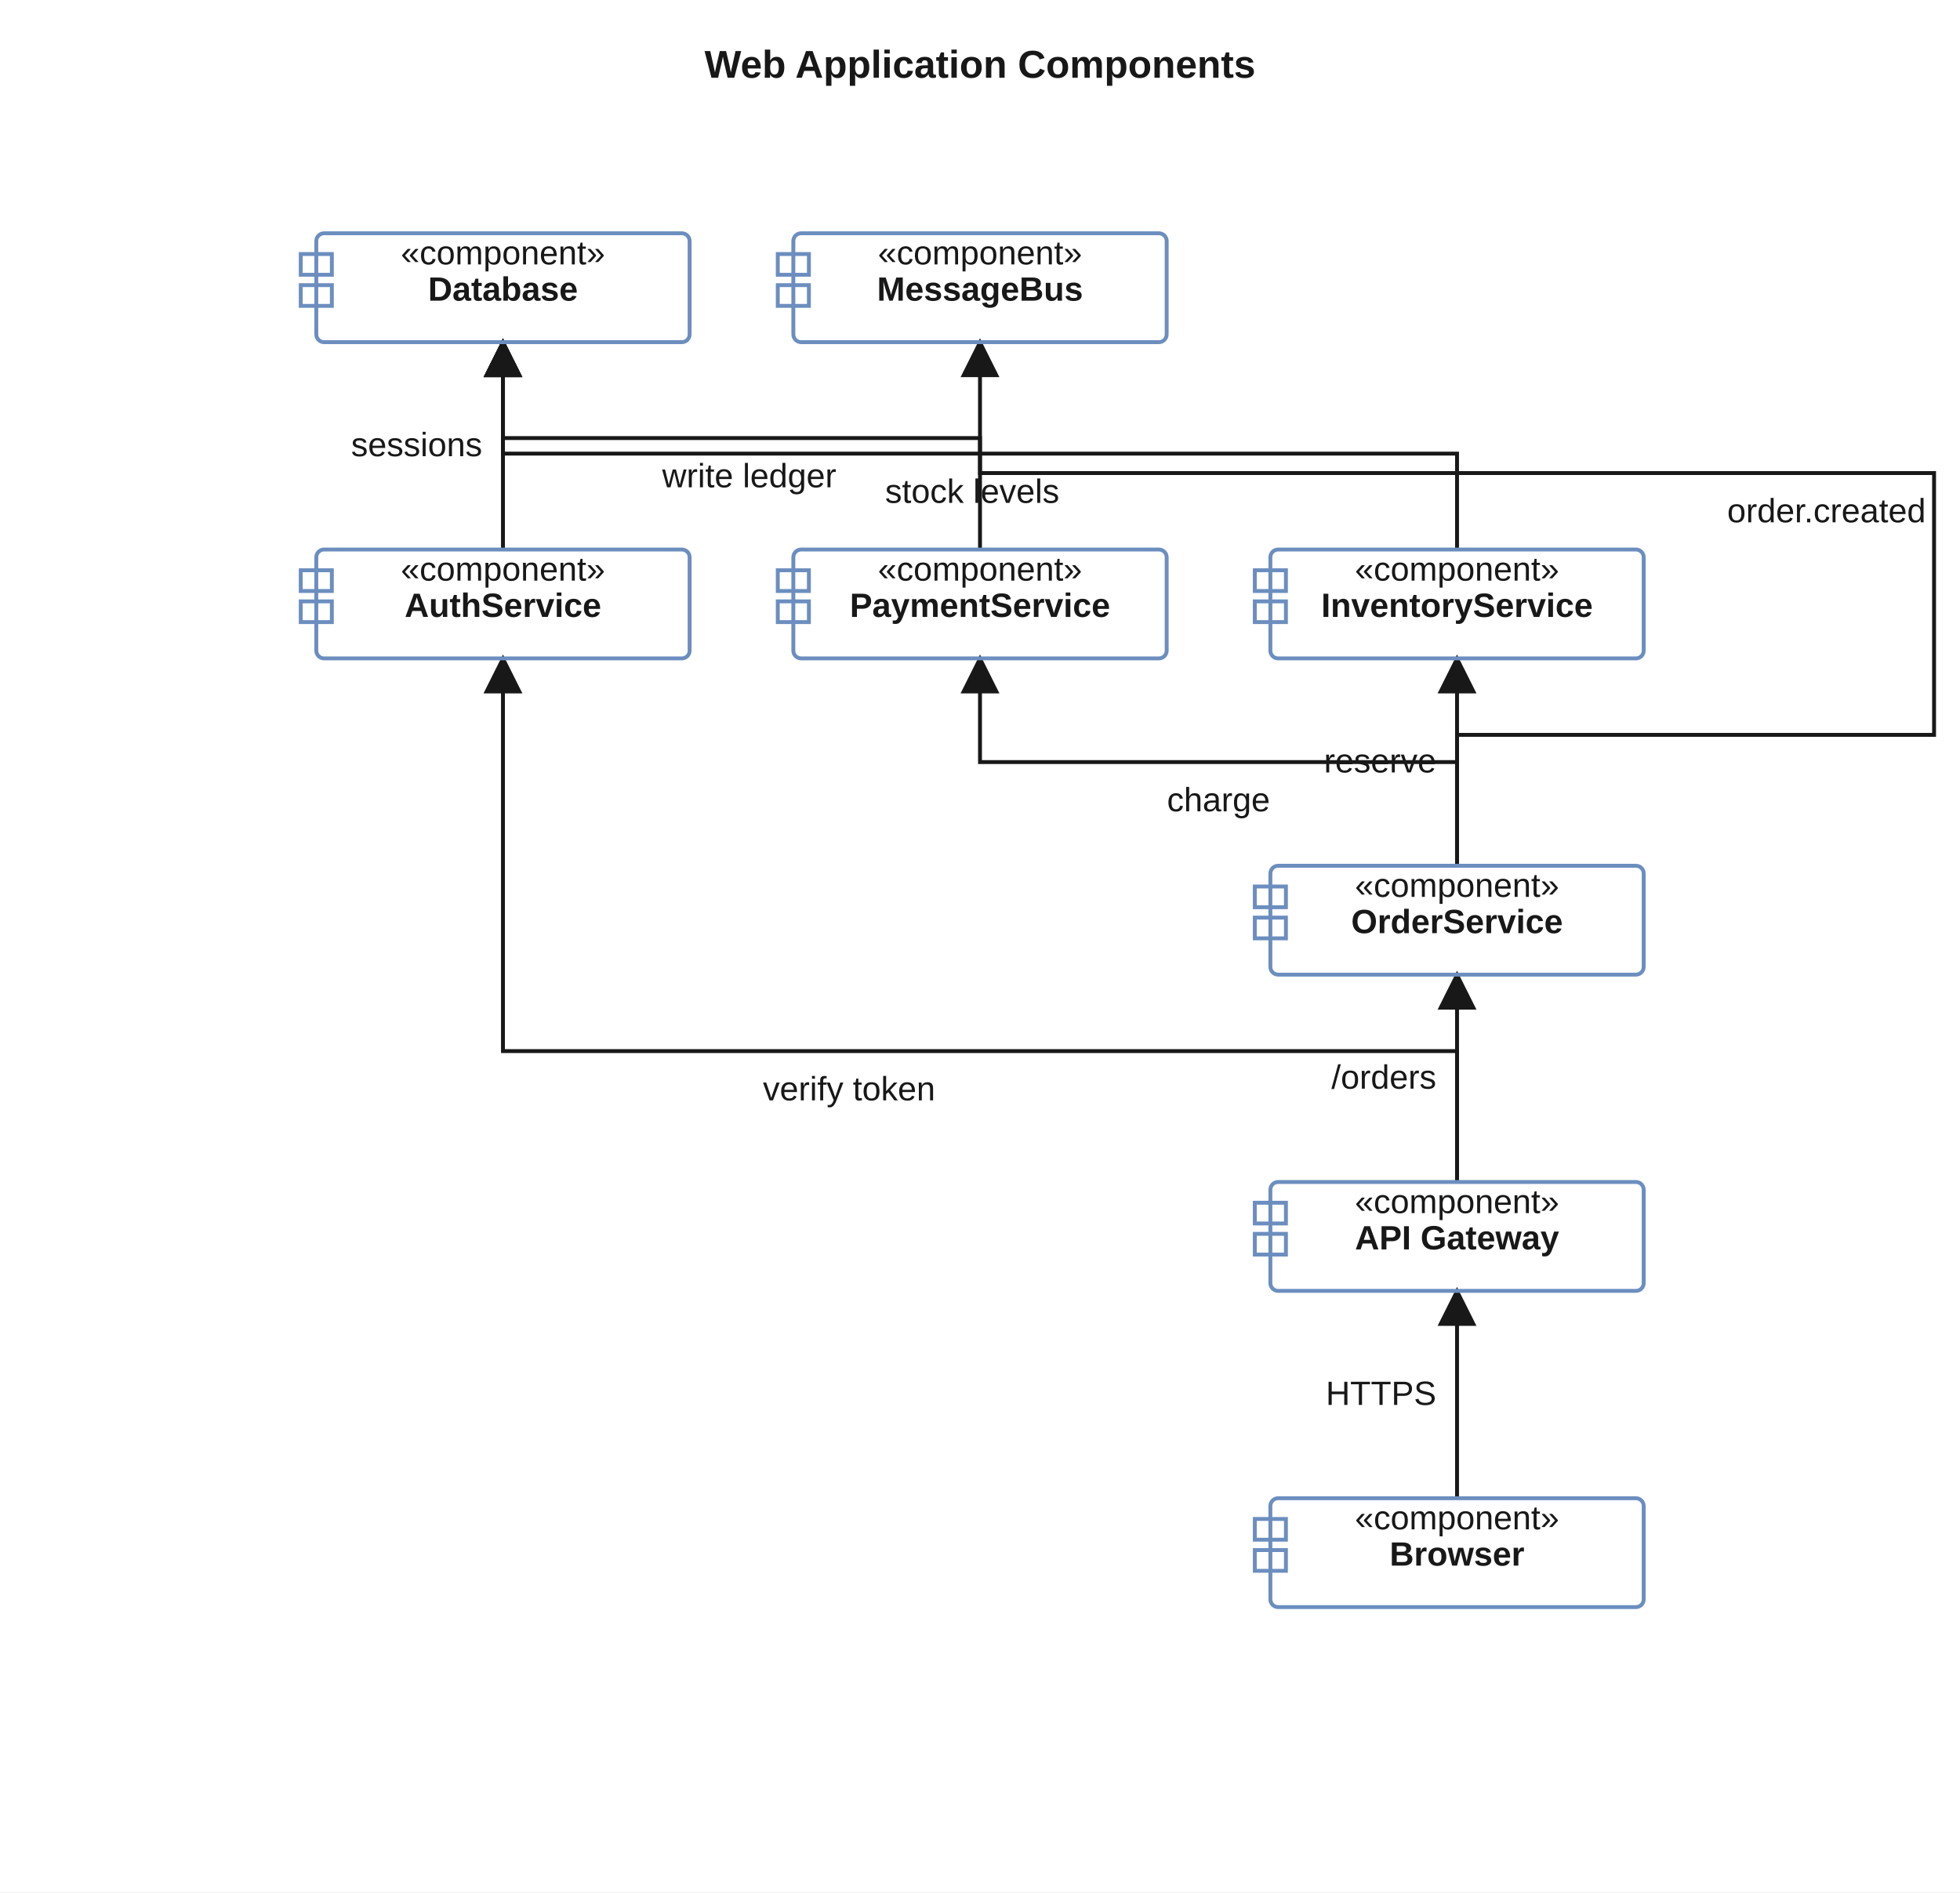
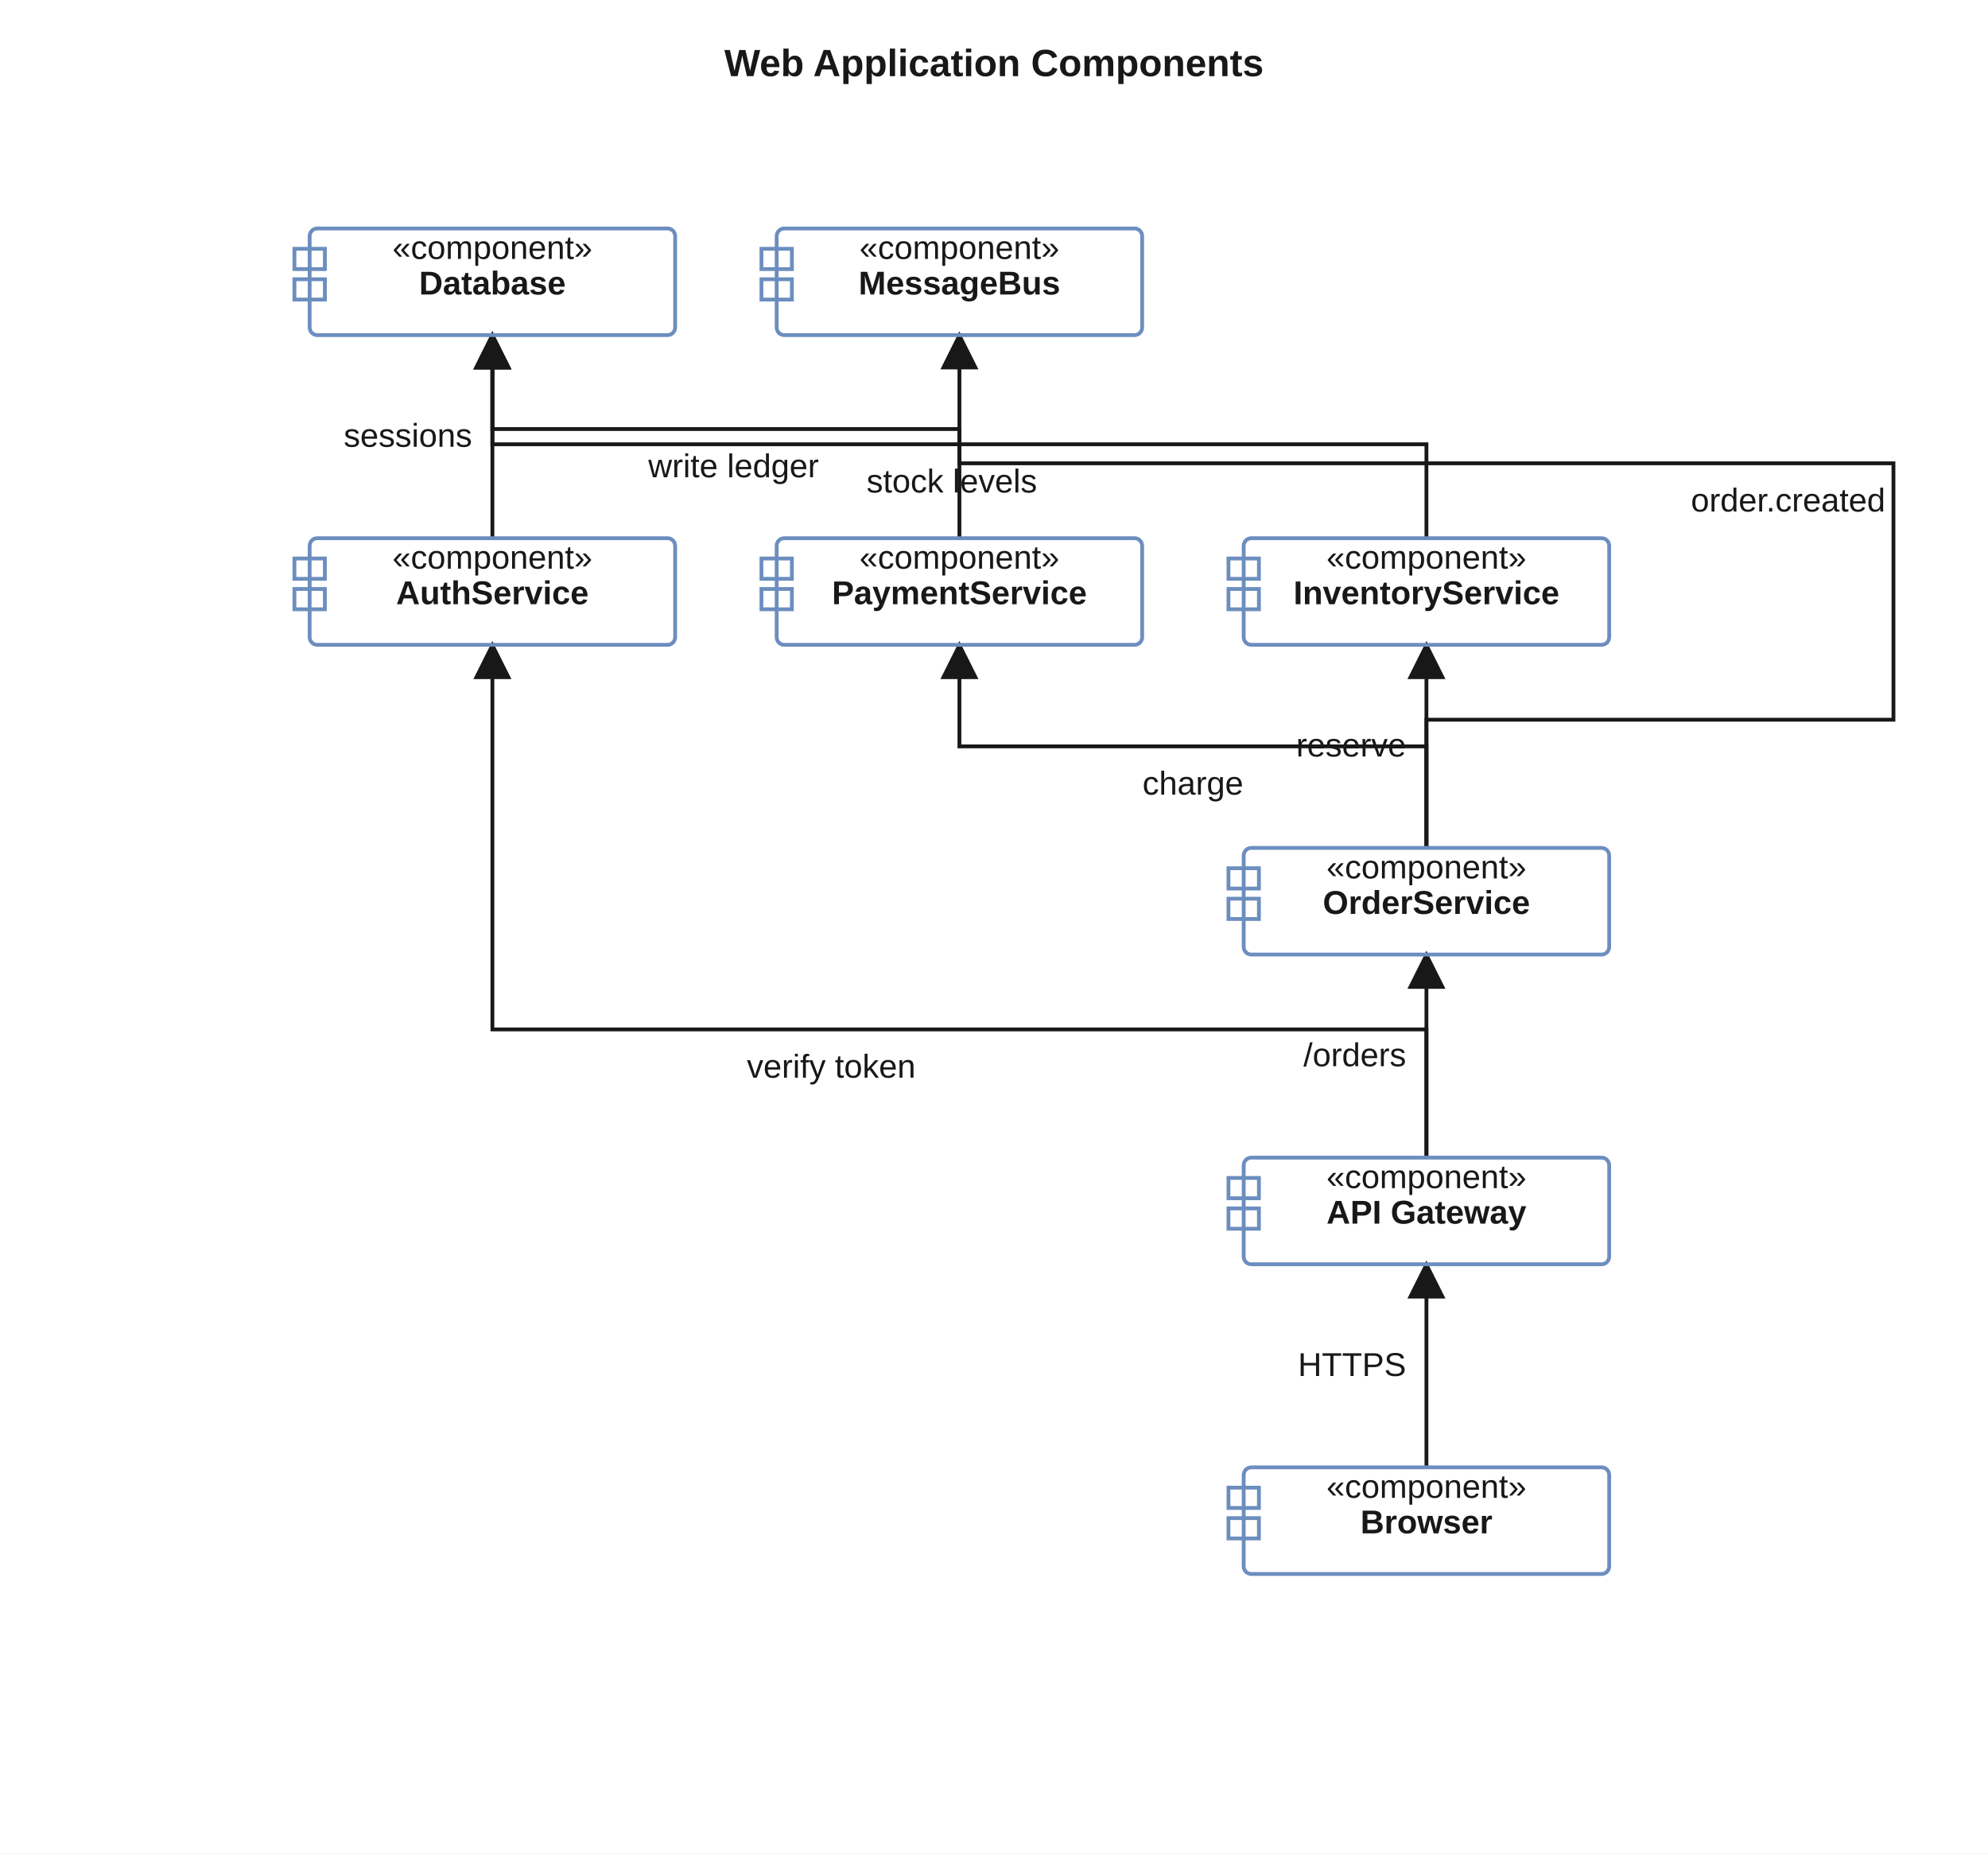
- <svg xmlns="http://www.w3.org/2000/svg" height="730" viewBox="0 0 756 730" width="756">
+ <svg xmlns="http://www.w3.org/2000/svg" height="730" viewBox="0 0 783.25 730" width="783.25">
  <defs>
    <marker id="arr-filled" markerHeight="12" markerWidth="12" orient="auto" refX="10" refY="5">
      <polygon fill="#181818" points="0 0, 10 5, 0 10" />
    </marker>
    <marker id="arr-hollow" markerHeight="12" markerWidth="12" orient="auto" refX="10" refY="5">
      <polygon fill="#ffffff" points="0 0, 10 5, 0 10" stroke="#181818" stroke-width="1" />
    </marker>
    <marker id="arr-diamond-f" markerHeight="12" markerWidth="12" orient="auto" refX="10" refY="5">
      <polygon fill="#181818" points="0 5, 5 0, 10 5, 5 10" />
    </marker>
    <marker id="arr-diamond-h" markerHeight="12" markerWidth="12" orient="auto" refX="10" refY="5">
      <polygon fill="#ffffff" points="0 5, 5 0, 10 5, 5 10" stroke="#181818" stroke-width="1" />
    </marker>
    <marker id="arrowhead" markerHeight="10" markerWidth="10" orient="auto" refX="9" refY="5">
      <polygon fill="#181818" points="0 0, 10 5, 0 10" />
    </marker>
    <marker id="arrowhead-open" markerHeight="10" markerWidth="10" orient="auto" refX="9" refY="5">
      <path d="M0,0 L10,5 L0,10" fill="none" stroke="#181818" stroke-width="1.5" />
    </marker>
  </defs>
  <style>
text{font-family:"Liberation Sans",Helvetica,Arial,sans-serif;font-size:13px;fill:#181818}.participant-box{fill:#dae8fc;stroke:#6c8ebf;stroke-width:1.5}.lifeline{stroke:#6c8ebf;stroke-width:1;stroke-dasharray:6,4}.activation{fill:#cce0ff;stroke:#6c8ebf;stroke-width:1}.arrow{stroke:#181818;stroke-width:1.5;fill:none}.arrow-dashed{stroke:#181818;stroke-width:1.5;fill:none;stroke-dasharray:6,3}.note-box{fill:#ffffc0;stroke:#bbbb00;stroke-width:1}.divider-line{stroke:#888888;stroke-width:1.5;stroke-dasharray:8,3}.divider-label{font-weight:bold}.title{font-size:15px;font-weight:bold}.class-line{stroke:#181818;stroke-width:1.5;fill:none}.class-line-dashed{stroke:#181818;stroke-width:1.5;fill:none;stroke-dasharray:6,3}.bg{fill:#ffffff}@media (prefers-color-scheme:dark){text{fill:#e8e8e8}.bg{fill:#1e1e1e}.arrow,.class-line{stroke:#e8e8e8}.arrow-dashed,.class-line-dashed{stroke:#e8e8e8}.divider-line{stroke:#aaaaaa}}
</style>
  <rect class="bg" fill="#ffffff" height="100%" width="100%" />
-   <text class="title" text-anchor="middle" x="378" y="30">
+   <text class="title" text-anchor="middle" x="391.625" y="30">
Web Application Components
</text>
  <g>
    <path class="class-line" d="M562,578 L562,498" marker-end="url(#arrowhead)" />
    <text font-size="11" text-anchor="end" x="554" y="542">
HTTPS
</text>
  </g>
  <g>
    <path class="class-line" d="M562,456 L562,405.5 L194,405.5 L194,355 L194,254" marker-end="url(#arrowhead)" />
    <text font-size="11" text-anchor="middle" x="327.5" y="424.5">
verify token
</text>
  </g>
  <g>
    <path class="class-line" d="M562,456 L562,376" marker-end="url(#arrowhead)" />
    <text font-size="11" text-anchor="end" x="554" y="420">
/orders
</text>
  </g>
  <g>
    <path class="class-line" d="M562,334 L562,254" marker-end="url(#arrowhead)" />
    <text font-size="11" text-anchor="end" x="554" y="298">
reserve
</text>
  </g>
  <g>
    <path class="class-line" d="M562,334 L562,294 L378,294 L378,254" marker-end="url(#arrowhead)" />
    <text font-size="11" text-anchor="middle" x="470" y="313">
charge
</text>
  </g>
  <g>
    <path class="class-line" d="M562,334 L562,283.5 L746,283.5 L746,233 L746,182.5 L378,182.5 L378,132" marker-end="url(#arrowhead)" />
    <text font-size="11" text-anchor="middle" x="704.5" y="201.5">
order.created
</text>
  </g>
  <g>
    <path class="class-line" d="M378,212 L378,169 L194,169 L194,132" marker-end="url(#arrowhead)" />
    <text font-size="11" text-anchor="middle" x="289" y="188">
write ledger
</text>
  </g>
  <g>
    <path class="class-line" d="M562,212 L562,175 L194,175 L194,132" marker-end="url(#arrowhead)" />
    <text font-size="11" text-anchor="middle" x="375" y="194">
stock levels
</text>
  </g>
  <g>
    <path class="class-line" d="M194,212 L194,132" marker-end="url(#arrowhead)" />
    <text font-size="11" text-anchor="end" x="186" y="176">
sessions
</text>
  </g>
  <g>
    <rect fill="none" height="42" rx="3" stroke="#6c8ebf" stroke-width="1.5" width="144" x="490" y="578" />
    <text fill="#555" font-size="10" text-anchor="middle" x="562" y="590">
«component»
</text>
    <text font-weight="bold" text-anchor="middle" x="562" y="604">
Browser
</text>
    <rect fill="none" height="8" stroke="#6c8ebf" stroke-width="1.5" width="12" x="484" y="586" />
    <rect fill="none" height="8" stroke="#6c8ebf" stroke-width="1.5" width="12" x="484" y="598" />
  </g>
  <g>
    <rect fill="none" height="42" rx="3" stroke="#6c8ebf" stroke-width="1.5" width="144" x="490" y="456" />
    <text fill="#555" font-size="10" text-anchor="middle" x="562" y="468">
«component»
</text>
    <text font-weight="bold" text-anchor="middle" x="562" y="482">
API Gateway
</text>
    <rect fill="none" height="8" stroke="#6c8ebf" stroke-width="1.5" width="12" x="484" y="464" />
    <rect fill="none" height="8" stroke="#6c8ebf" stroke-width="1.5" width="12" x="484" y="476" />
  </g>
  <g>
    <rect fill="none" height="42" rx="3" stroke="#6c8ebf" stroke-width="1.5" width="144" x="122" y="212" />
    <text fill="#555" font-size="10" text-anchor="middle" x="194" y="224">
«component»
</text>
    <text font-weight="bold" text-anchor="middle" x="194" y="238">
AuthService
</text>
    <rect fill="none" height="8" stroke="#6c8ebf" stroke-width="1.5" width="12" x="116" y="220" />
    <rect fill="none" height="8" stroke="#6c8ebf" stroke-width="1.5" width="12" x="116" y="232" />
  </g>
  <g>
    <rect fill="none" height="42" rx="3" stroke="#6c8ebf" stroke-width="1.5" width="144" x="490" y="334" />
    <text fill="#555" font-size="10" text-anchor="middle" x="562" y="346">
«component»
</text>
    <text font-weight="bold" text-anchor="middle" x="562" y="360">
OrderService
</text>
    <rect fill="none" height="8" stroke="#6c8ebf" stroke-width="1.5" width="12" x="484" y="342" />
    <rect fill="none" height="8" stroke="#6c8ebf" stroke-width="1.5" width="12" x="484" y="354" />
  </g>
  <g>
    <rect fill="none" height="42" rx="3" stroke="#6c8ebf" stroke-width="1.5" width="144" x="306" y="212" />
    <text fill="#555" font-size="10" text-anchor="middle" x="378" y="224">
«component»
</text>
    <text font-weight="bold" text-anchor="middle" x="378" y="238">
PaymentService
</text>
    <rect fill="none" height="8" stroke="#6c8ebf" stroke-width="1.5" width="12" x="300" y="220" />
    <rect fill="none" height="8" stroke="#6c8ebf" stroke-width="1.5" width="12" x="300" y="232" />
  </g>
  <g>
    <rect fill="none" height="42" rx="3" stroke="#6c8ebf" stroke-width="1.5" width="144" x="490" y="212" />
    <text fill="#555" font-size="10" text-anchor="middle" x="562" y="224">
«component»
</text>
    <text font-weight="bold" text-anchor="middle" x="562" y="238">
InventoryService
</text>
    <rect fill="none" height="8" stroke="#6c8ebf" stroke-width="1.5" width="12" x="484" y="220" />
    <rect fill="none" height="8" stroke="#6c8ebf" stroke-width="1.5" width="12" x="484" y="232" />
  </g>
  <g>
    <rect fill="none" height="42" rx="3" stroke="#6c8ebf" stroke-width="1.5" width="144" x="122" y="90" />
    <text fill="#555" font-size="10" text-anchor="middle" x="194" y="102">
«component»
</text>
    <text font-weight="bold" text-anchor="middle" x="194" y="116">
Database
</text>
    <rect fill="none" height="8" stroke="#6c8ebf" stroke-width="1.5" width="12" x="116" y="98" />
    <rect fill="none" height="8" stroke="#6c8ebf" stroke-width="1.5" width="12" x="116" y="110" />
  </g>
  <g>
    <rect fill="none" height="42" rx="3" stroke="#6c8ebf" stroke-width="1.5" width="144" x="306" y="90" />
    <text fill="#555" font-size="10" text-anchor="middle" x="378" y="102">
«component»
</text>
    <text font-weight="bold" text-anchor="middle" x="378" y="116">
MessageBus
</text>
    <rect fill="none" height="8" stroke="#6c8ebf" stroke-width="1.5" width="12" x="300" y="98" />
    <rect fill="none" height="8" stroke="#6c8ebf" stroke-width="1.5" width="12" x="300" y="110" />
  </g>
</svg>
